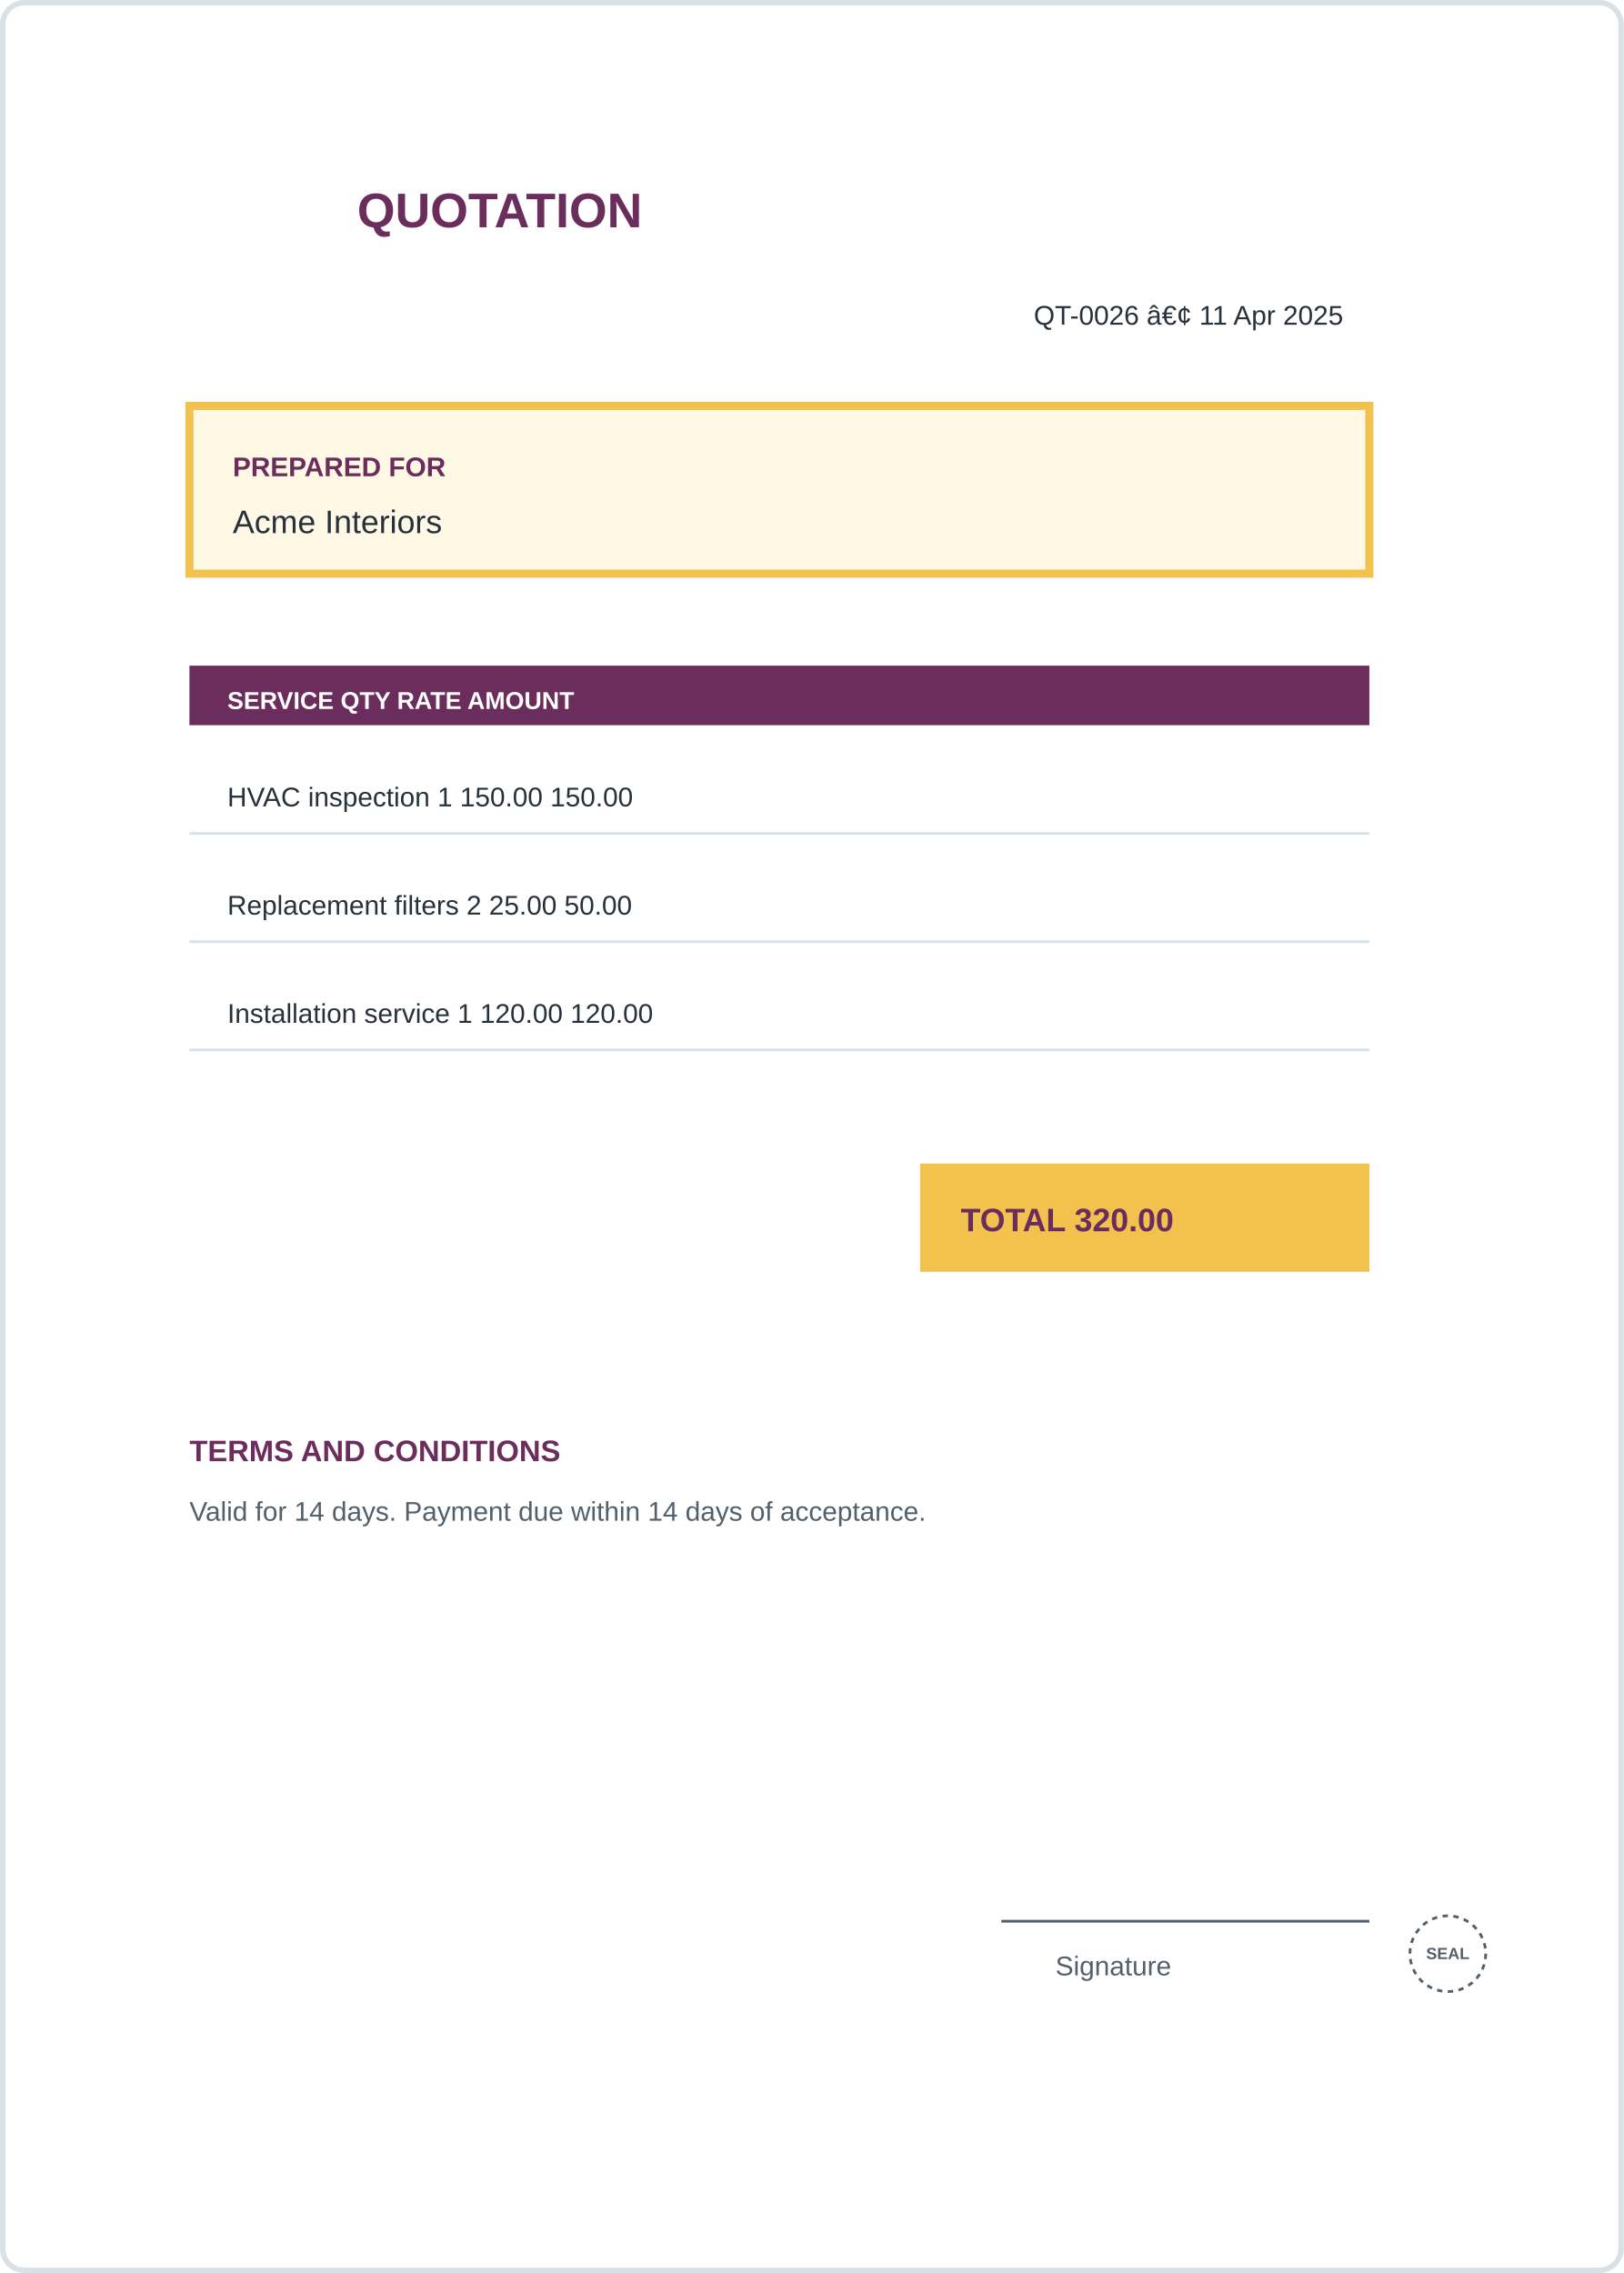
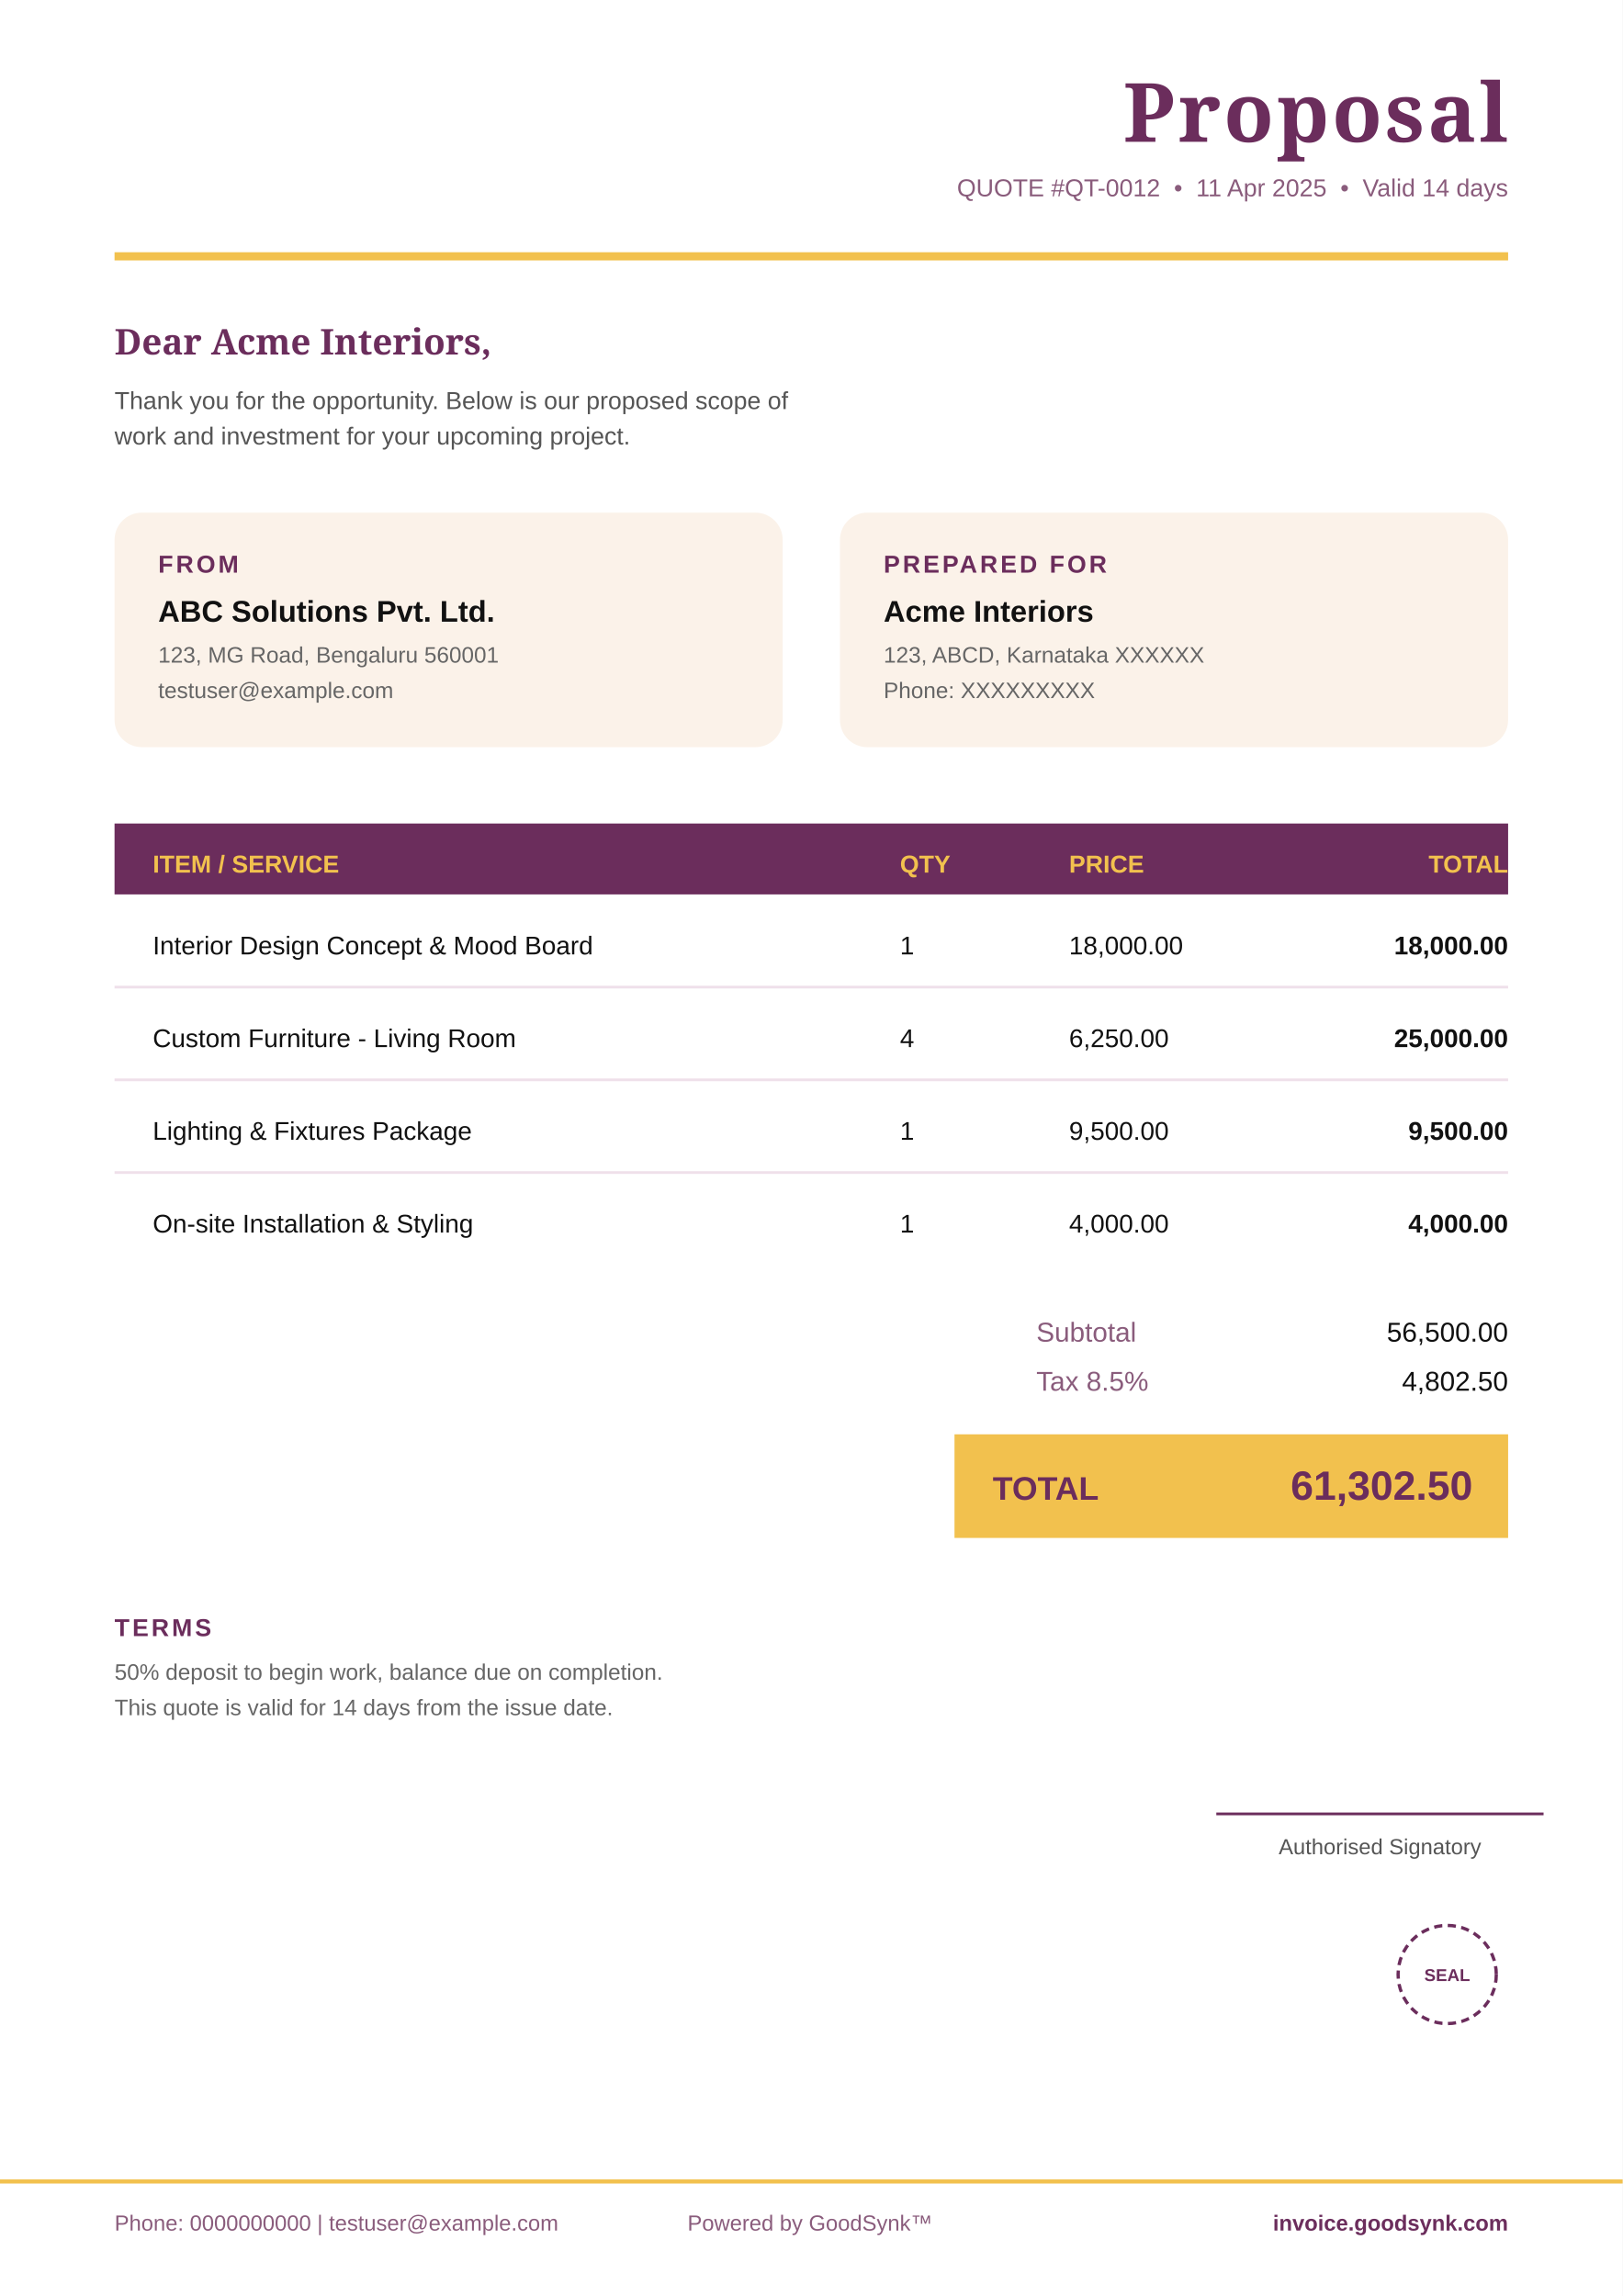
- <svg xmlns="http://www.w3.org/2000/svg" viewBox="0 0 600 840">
-   <rect width="600" height="840" fill="#fff" />
-   <rect x="1" y="1" width="598" height="838" rx="8" fill="#fff" stroke="#d9e1e8" stroke-width="2" />
-   <text x="132" y="84" fill="#6b2d5c" font-family="Arial" font-size="18" font-weight="700">QUOTATION</text>
-   <text x="382" y="120" fill="#27313b" font-family="Arial" font-size="10">QT-0026  â€¢  11 Apr 2025</text>
-   <rect x="70" y="150" width="436" height="62" fill="#fff8e5" stroke="#f2c14e" stroke-width="3" />
-   <text x="86" y="176" fill="#6b2d5c" font-family="Arial" font-size="10" font-weight="700">PREPARED FOR</text>
-   <text x="86" y="197" fill="#27313b" font-family="Arial" font-size="12">Acme Interiors</text>
-   <rect x="70" y="246" width="436" height="22" fill="#6b2d5c" />
-   <text x="84" y="262" fill="#fff" font-family="Arial" font-size="9" font-weight="700">SERVICE                     QTY       RATE        AMOUNT</text>
-   <path d="M70 308h436M70 348h436M70 388h436" stroke="#d9e1e8" />
-   <text x="84" y="298" fill="#27313b" font-family="Arial" font-size="10">HVAC inspection              1        150.00       150.00</text>
-   <text x="84" y="338" fill="#27313b" font-family="Arial" font-size="10">Replacement filters           2         25.00        50.00</text>
-   <text x="84" y="378" fill="#27313b" font-family="Arial" font-size="10">Installation service           1        120.00       120.00</text>
-   <rect x="340" y="430" width="166" height="40" fill="#f2c14e" />
-   <text x="355" y="455" fill="#6b2d5c" font-family="Arial" font-size="12" font-weight="700">TOTAL  320.00</text>
-   <text x="70" y="540" fill="#6b2d5c" font-family="Arial" font-size="11" font-weight="700">TERMS AND CONDITIONS</text>
-   <text x="70" y="562" fill="#53606c" font-family="Arial" font-size="10">Valid for 14 days. Payment due within 14 days of acceptance.</text>
-   <path d="M370 710h136" stroke="#53606c" />
-   <text x="390" y="730" fill="#53606c" font-family="Arial" font-size="10">Signature</text>
-   <circle cx="535" cy="722" r="14" fill="none" stroke="#53606c" stroke-width="1" stroke-dasharray="2,2" />
-   <text x="535" y="724" text-anchor="middle" font-family="Arial" font-size="6" font-weight="700" fill="#53606c">SEAL</text>
+ <svg xmlns="http://www.w3.org/2000/svg" width="595" height="842" viewBox="0 0 595 842">
+   <rect width="595" height="842" fill="#fff" />
+   <text x="553" y="52" text-anchor="end" font-family="Georgia, serif" font-size="30" font-weight="700" fill="#6B2D5C" letter-spacing="1">Proposal</text>
+   <text x="553" y="72" text-anchor="end" font-family="Arial" font-size="9" fill="#8a5c7c">QUOTE #QT-0012  •  11 Apr 2025  •  Valid 14 days</text>
+   <line x1="42" y1="94" x2="553" y2="94" stroke="#F2C14E" stroke-width="3" />
+   <text x="42" y="130" font-family="Georgia, serif" font-size="13" font-weight="700" fill="#6B2D5C">Dear Acme Interiors,</text>
+   <text x="42" y="150" font-family="Arial" font-size="9" fill="#555">Thank you for the opportunity. Below is our proposed scope of</text>
+   <text x="42" y="163" font-family="Arial" font-size="9" fill="#555">work and investment for your upcoming project.</text>
+   <rect x="42" y="188" width="245" height="86" rx="10" fill="#FBF2E9" />
+   <rect x="308" y="188" width="245" height="86" rx="10" fill="#FBF2E9" />
+   <text x="58" y="210" font-family="Arial" font-size="9" font-weight="700" fill="#6B2D5C" letter-spacing="1">FROM</text>
+   <text x="58" y="228" font-family="Arial" font-size="11" font-weight="700" fill="#111">ABC Solutions Pvt. Ltd.</text>
+   <text x="58" y="243" font-family="Arial" font-size="8.2" fill="#666">123, MG Road, Bengaluru 560001</text>
+   <text x="58" y="256" font-family="Arial" font-size="8.2" fill="#666">testuser@example.com</text>
+   <text x="324" y="210" font-family="Arial" font-size="9" font-weight="700" fill="#6B2D5C" letter-spacing="1">PREPARED FOR</text>
+   <text x="324" y="228" font-family="Arial" font-size="11" font-weight="700" fill="#111">Acme Interiors</text>
+   <text x="324" y="243" font-family="Arial" font-size="8.2" fill="#666">123, ABCD, Karnataka XXXXXX</text>
+   <text x="324" y="256" font-family="Arial" font-size="8.2" fill="#666">Phone: XXXXXXXXX</text>
+   <rect x="42" y="302" width="511" height="26" fill="#6B2D5C" />
+   <text x="56" y="320" font-family="Arial" font-size="9" font-weight="700" fill="#F2C14E">ITEM / SERVICE</text>
+   <text x="330" y="320" font-family="Arial" font-size="9" font-weight="700" fill="#F2C14E">QTY</text>
+   <text x="392" y="320" font-family="Arial" font-size="9" font-weight="700" fill="#F2C14E">PRICE</text>
+   <text x="553" y="320" text-anchor="end" font-family="Arial" font-size="9" font-weight="700" fill="#F2C14E">TOTAL</text>
+   <g font-family="Arial" font-size="9.4" fill="#111">
+     <text x="56" y="350">Interior Design Concept &amp; Mood Board</text>
+     <text x="330" y="350">1</text>
+     <text x="392" y="350">18,000.00</text>
+     <text x="553" y="350" text-anchor="end" font-weight="700">18,000.00</text>
+     <line x1="42" y1="362" x2="553" y2="362" stroke="#efe0ea" />
+     <text x="56" y="384">Custom Furniture - Living Room</text>
+     <text x="330" y="384">4</text>
+     <text x="392" y="384">6,250.00</text>
+     <text x="553" y="384" text-anchor="end" font-weight="700">25,000.00</text>
+     <line x1="42" y1="396" x2="553" y2="396" stroke="#efe0ea" />
+     <text x="56" y="418">Lighting &amp; Fixtures Package</text>
+     <text x="330" y="418">1</text>
+     <text x="392" y="418">9,500.00</text>
+     <text x="553" y="418" text-anchor="end" font-weight="700">9,500.00</text>
+     <line x1="42" y1="430" x2="553" y2="430" stroke="#efe0ea" />
+     <text x="56" y="452">On-site Installation &amp; Styling</text>
+     <text x="330" y="452">1</text>
+     <text x="392" y="452">4,000.00</text>
+     <text x="553" y="452" text-anchor="end" font-weight="700">4,000.00</text>
+   </g>
+   <text x="380" y="492" font-family="Arial" font-size="10" fill="#8a5c7c">Subtotal</text>
+   <text x="553" y="492" text-anchor="end" font-family="Arial" font-size="10" fill="#111">56,500.00</text>
+   <text x="380" y="510" font-family="Arial" font-size="10" fill="#8a5c7c">Tax 8.5%</text>
+   <text x="553" y="510" text-anchor="end" font-family="Arial" font-size="10" fill="#111">4,802.50</text>
+   <rect x="350" y="526" width="203" height="38" fill="#F2C14E" />
+   <text x="364" y="550" font-family="Arial" font-size="12" font-weight="700" fill="#6B2D5C">TOTAL</text>
+   <text x="540" y="550" text-anchor="end" font-family="Arial" font-size="15" font-weight="700" fill="#6B2D5C">61,302.50</text>
+   <text x="42" y="600" font-family="Arial" font-size="9" font-weight="700" fill="#6B2D5C" letter-spacing="1">TERMS</text>
+   <text x="42" y="616" font-family="Arial" font-size="8.2" fill="#666">50% deposit to begin work, balance due on completion.</text>
+   <text x="42" y="629" font-family="Arial" font-size="8.2" fill="#666">This quote is valid for 14 days from the issue date.</text>
+   <line x1="446" y1="665.2" x2="566" y2="665.2" stroke="#6B2D5C" />
+   <text x="506" y="680" text-anchor="middle" font-family="Arial" font-size="8" fill="#555">Authorised Signatory</text>
+   <circle cx="530.66" cy="724.1" r="18" fill="none" stroke="#6B2D5C" stroke-width="1.2" stroke-dasharray="3,2" />
+   <text x="530.66" y="726.5" text-anchor="middle" font-family="Arial" font-size="6.3" font-weight="700" fill="#6B2D5C">SEAL</text>
+   <line x1="0" y1="800" x2="595" y2="800" stroke="#F2C14E" stroke-width="1.5" />
+   <text x="42" y="818" font-family="Arial" font-size="8" fill="#8a5c7c">Phone: 0000000000 | testuser@example.com</text>
+   <text x="297" y="818" text-anchor="middle" font-family="Arial" font-size="8" fill="#8a5c7c">Powered by GoodSynk™</text>
+   <text x="553" y="818" text-anchor="end" font-family="Arial" font-size="8" fill="#6B2D5C" font-weight="700">invoice.goodsynk.com</text>
</svg>
